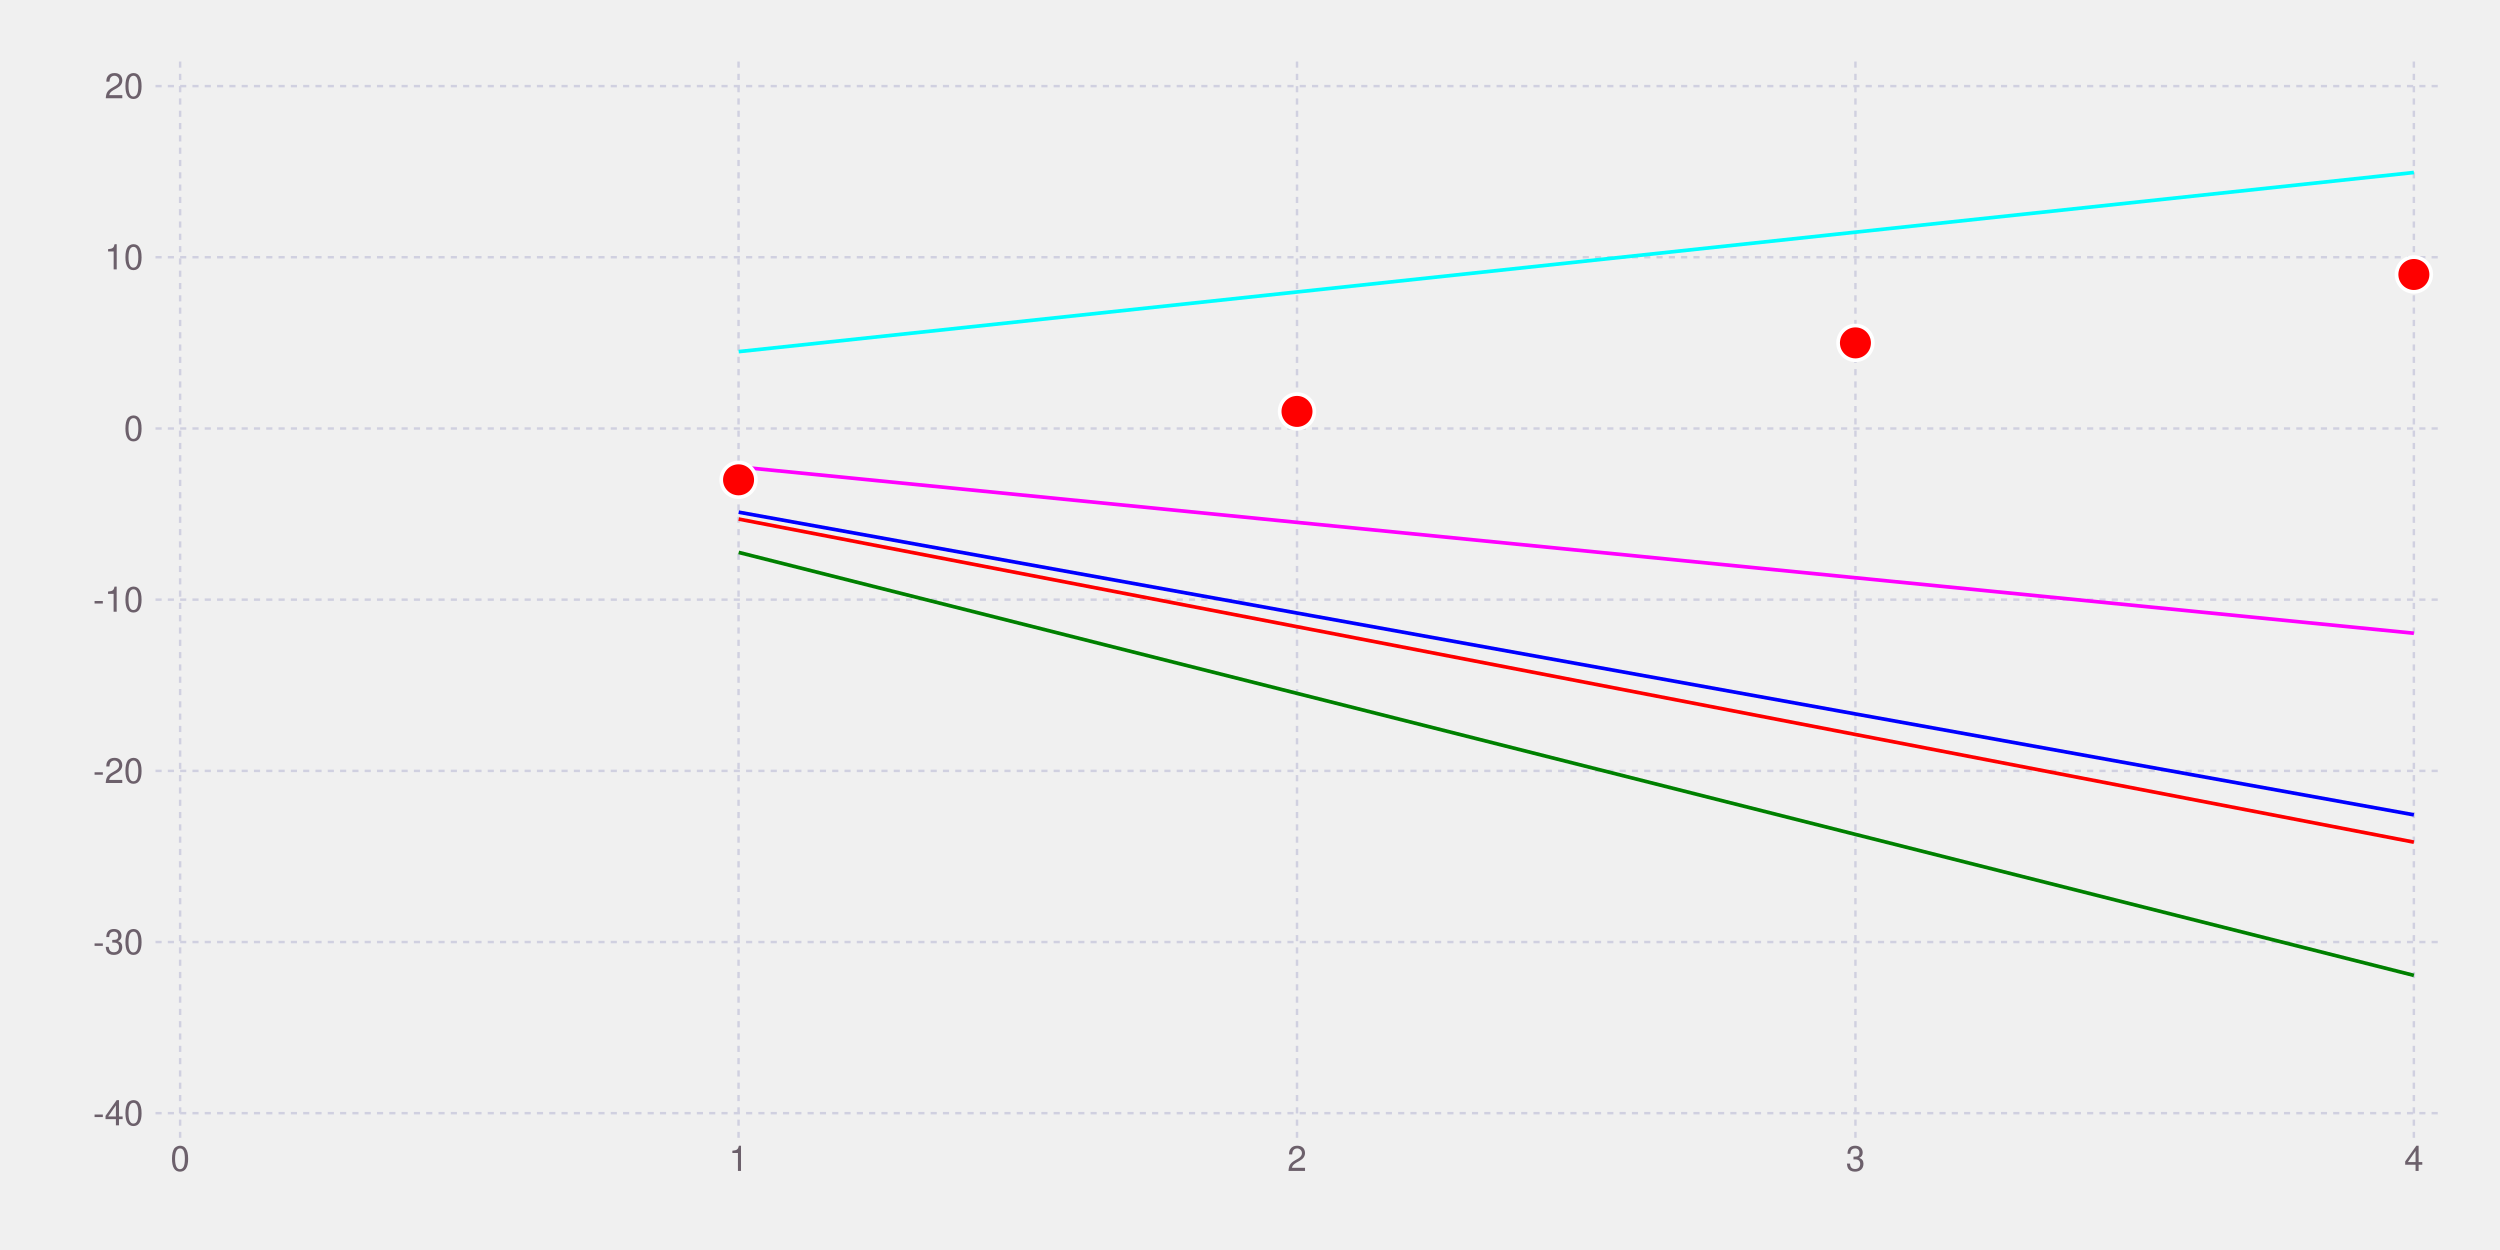
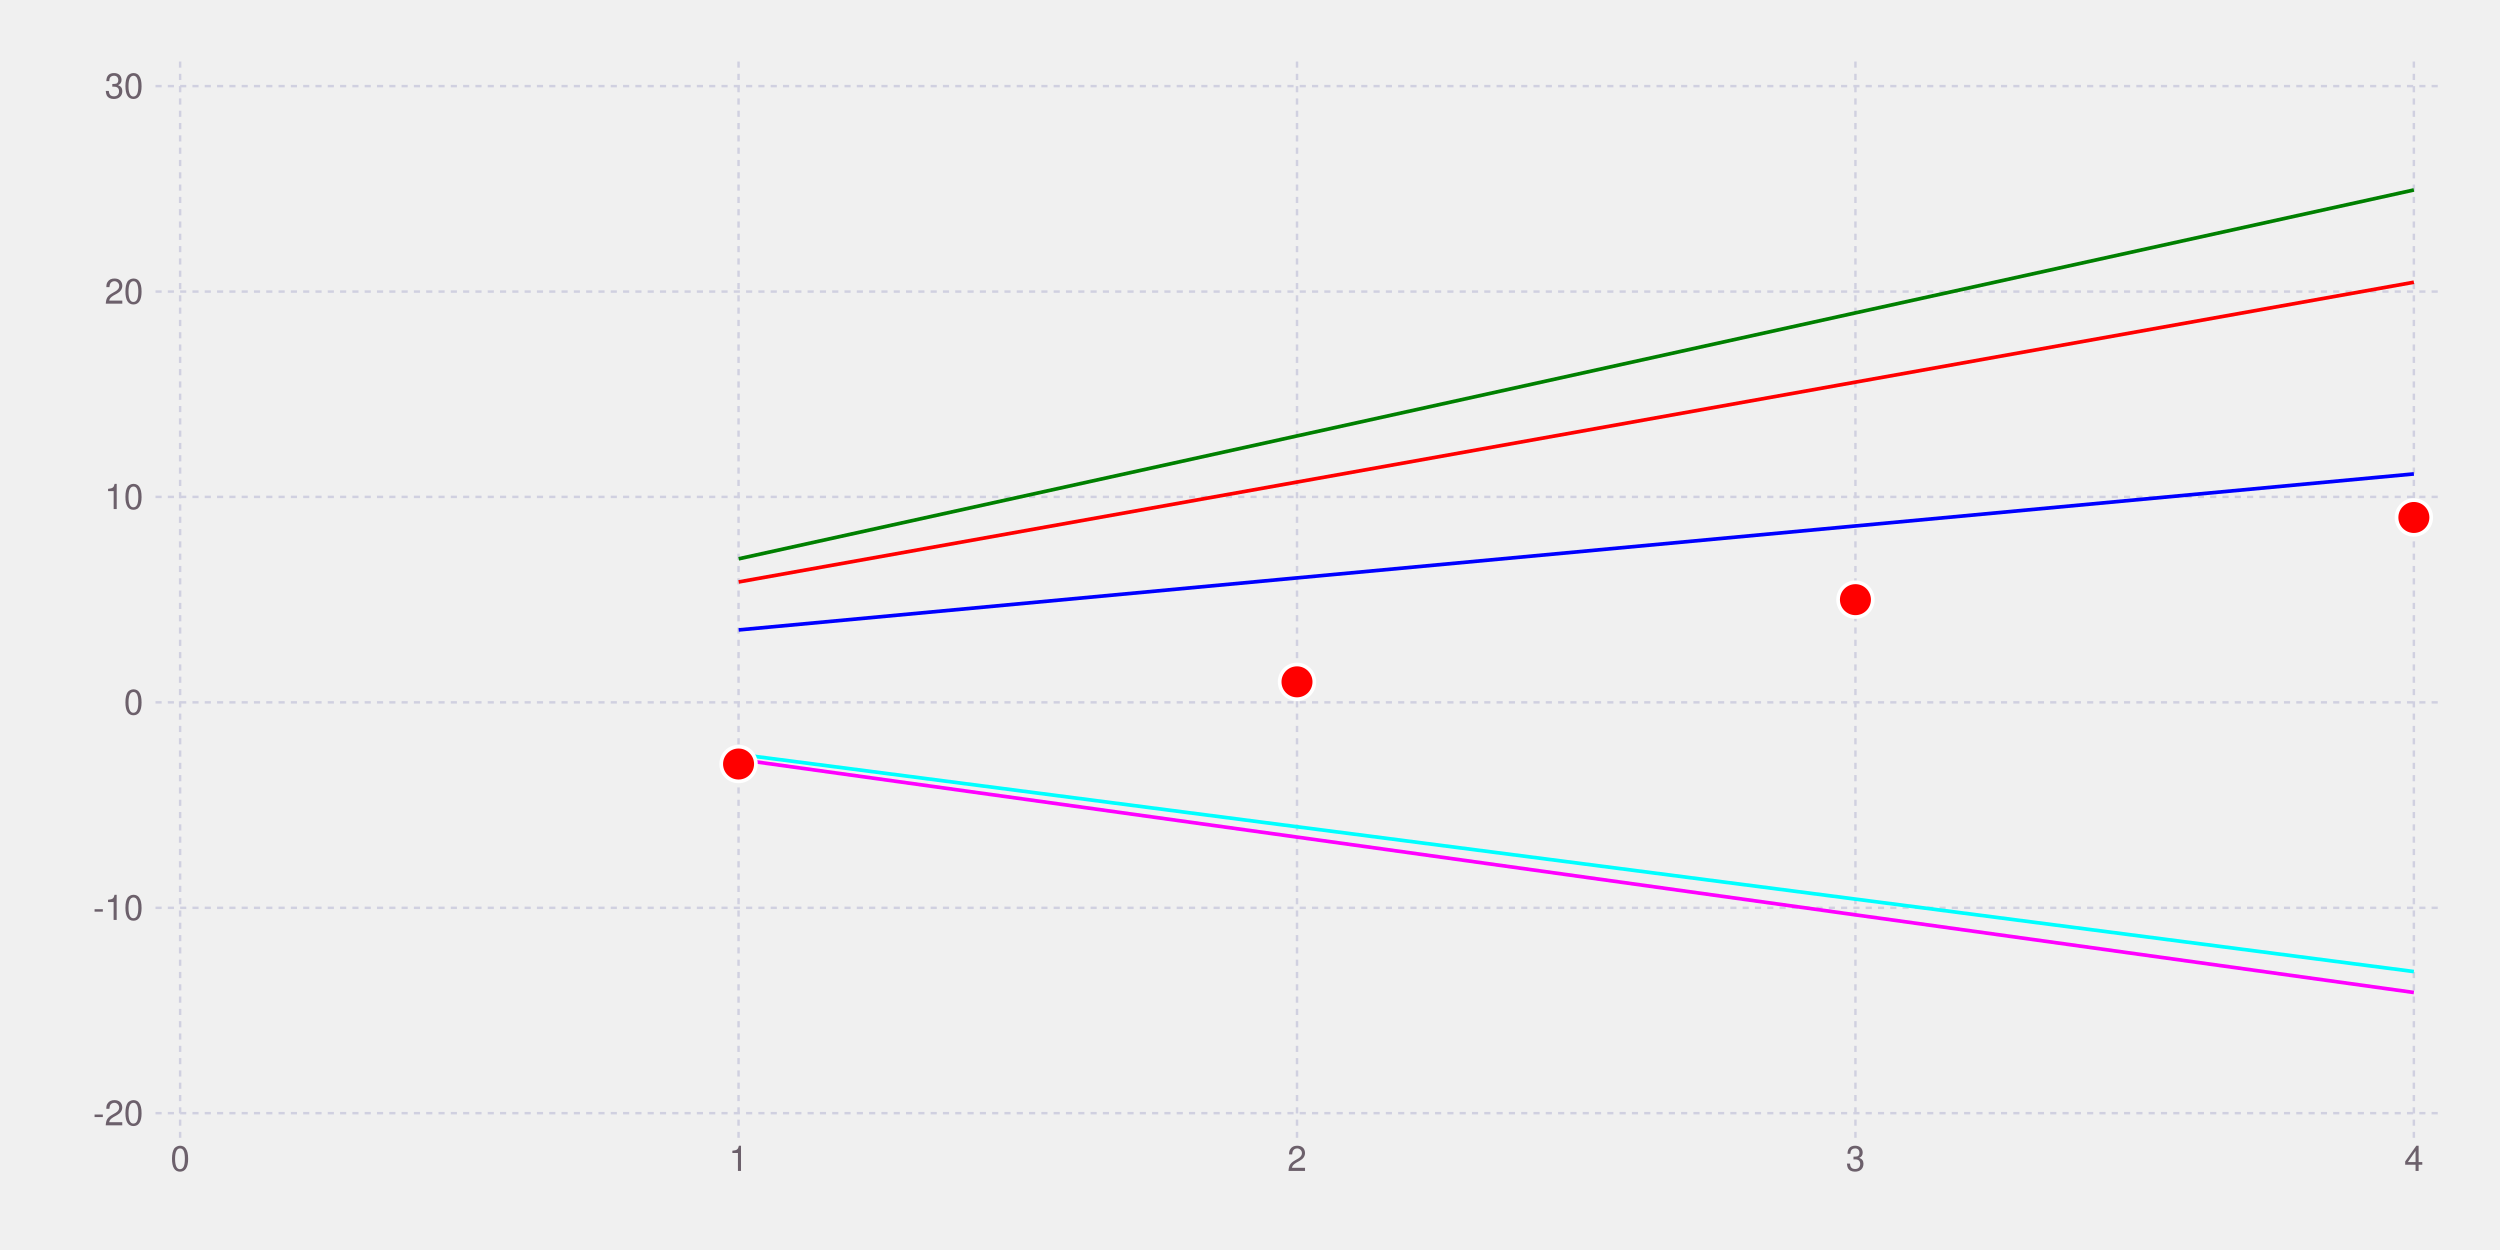
<svg xmlns="http://www.w3.org/2000/svg" version="1.2" width="203.2mm" height="101.6mm" viewBox="0 0 203.2 101.6" stroke="none" fill="#000000" stroke-width="0.3" font-size="3.88">
  <defs>
    <marker id="arrow" markerWidth="15" markerHeight="7" refX="5" refY="3.5" orient="auto" markerUnits="strokeWidth">
      <path d="M0,0 L15,3.5 L0,7 z" stroke="context-stroke" fill="context-stroke" />
    </marker>
  </defs>
-   <g class="plotroot xscalable yscalable" id="img-4c452c2d-1">
-     <g class="guide xlabels" font-size="2.82" font-family="'PT Sans Caption','Helvetica Neue','Helvetica',sans-serif" fill="#6C606B" id="img-4c452c2d-2">
+   <g class="plotroot xscalable yscalable" id="img-efeaec11-1">
+     <g class="guide xlabels" font-size="2.82" font-family="'PT Sans Caption','Helvetica Neue','Helvetica',sans-serif" fill="#6C606B" id="img-efeaec11-2">
      <g transform="translate(14.64,93.48)">
        <g class="primitive">
          <text text-anchor="middle" dy="0.6em">0</text>
        </g>
      </g>
      <g transform="translate(60.03,93.48)">
        <g class="primitive">
          <text text-anchor="middle" dy="0.6em">1</text>
        </g>
      </g>
      <g transform="translate(105.42,93.48)">
        <g class="primitive">
          <text text-anchor="middle" dy="0.6em">2</text>
        </g>
      </g>
      <g transform="translate(150.81,93.48)">
        <g class="primitive">
          <text text-anchor="middle" dy="0.6em">3</text>
        </g>
      </g>
      <g transform="translate(196.2,93.48)">
        <g class="primitive">
          <text text-anchor="middle" dy="0.6em">4</text>
        </g>
      </g>
    </g>
-     <g clip-path="url(#img-4c452c2d-3)">
-       <g id="img-4c452c2d-4">
-         <g pointer-events="visible" stroke-width="0.3" fill="#000000" fill-opacity="0.000" stroke="#000000" stroke-opacity="0.000" class="guide background" id="img-4c452c2d-5">
-           <g transform="translate(105.42,48.74)" id="img-4c452c2d-6">
+     <g clip-path="url(#img-efeaec11-3)">
+       <g id="img-efeaec11-4">
+         <g pointer-events="visible" stroke-width="0.3" fill="#000000" fill-opacity="0.000" stroke="#000000" stroke-opacity="0.000" class="guide background" id="img-efeaec11-5">
+           <g transform="translate(105.42,48.74)" id="img-efeaec11-6">
            <path d="M-92.78,-43.74 L92.78,-43.74 92.78,43.74 -92.78,43.74  z" class="primitive" />
          </g>
        </g>
-         <g class="guide ygridlines xfixed" stroke-dasharray="0.5,0.5" stroke-width="0.2" stroke="#D0D0E0" id="img-4c452c2d-7">
-           <g transform="translate(105.42,90.48)" id="img-4c452c2d-8">
-             <path fill="none" d="M-92.78,0 L92.78,0 " class="primitive" />
-           </g>
-           <g transform="translate(105.42,76.57)" id="img-4c452c2d-9">
-             <path fill="none" d="M-92.78,0 L92.78,0 " class="primitive" />
-           </g>
-           <g transform="translate(105.42,62.66)" id="img-4c452c2d-10">
-             <path fill="none" d="M-92.78,0 L92.78,0 " class="primitive" />
-           </g>
-           <g transform="translate(105.42,48.74)" id="img-4c452c2d-11">
-             <path fill="none" d="M-92.78,0 L92.78,0 " class="primitive" />
-           </g>
-           <g transform="translate(105.42,34.83)" id="img-4c452c2d-12">
-             <path fill="none" d="M-92.78,0 L92.78,0 " class="primitive" />
-           </g>
-           <g transform="translate(105.42,20.91)" id="img-4c452c2d-13">
-             <path fill="none" d="M-92.78,0 L92.78,0 " class="primitive" />
-           </g>
-           <g transform="translate(105.42,7)" id="img-4c452c2d-14">
-             <path fill="none" d="M-92.78,0 L92.78,0 " class="primitive" />
-           </g>
-         </g>
-         <g class="guide xgridlines yfixed" stroke-dasharray="0.5,0.5" stroke-width="0.2" stroke="#D0D0E0" id="img-4c452c2d-15">
-           <g transform="translate(14.64,48.74)" id="img-4c452c2d-16">
-             <path fill="none" d="M0,-43.74 L0,43.74 " class="primitive" />
-           </g>
-           <g transform="translate(60.03,48.74)" id="img-4c452c2d-17">
-             <path fill="none" d="M0,-43.74 L0,43.74 " class="primitive" />
-           </g>
-           <g transform="translate(105.42,48.74)" id="img-4c452c2d-18">
-             <path fill="none" d="M0,-43.74 L0,43.74 " class="primitive" />
-           </g>
-           <g transform="translate(150.81,48.74)" id="img-4c452c2d-19">
-             <path fill="none" d="M0,-43.74 L0,43.74 " class="primitive" />
-           </g>
-           <g transform="translate(196.2,48.74)" id="img-4c452c2d-20">
-             <path fill="none" d="M0,-43.74 L0,43.74 " class="primitive" />
-           </g>
-         </g>
-         <g class="plotpanel" id="img-4c452c2d-21">
-           <g stroke-width="0.3" fill="#000000" fill-opacity="0.000" class="geometry" id="img-4c452c2d-22">
-             <g class="color_RGB{N0f8}(1.0,0.0,1.0)" stroke-dasharray="none" stroke-opacity="1" stroke="#FF00FF" id="img-4c452c2d-23">
-               <g transform="translate(128.12,44.71)" id="img-4c452c2d-24">
-                 <path fill="none" d="M-68.08,-6.76 L-22.69,-2.25 22.69,2.25 68.08,6.76 " class="primitive" />
-               </g>
-             </g>
-           </g>
-           <g stroke-width="0.3" fill="#000000" fill-opacity="0.000" class="geometry" id="img-4c452c2d-25">
-             <g class="color_RGB{N0f8}(0.0,1.0,1.0)" stroke-dasharray="none" stroke-opacity="1" stroke="#00FFFF" id="img-4c452c2d-26">
-               <g transform="translate(128.12,21.3)" id="img-4c452c2d-27">
-                 <path fill="none" d="M-68.08,7.28 L-22.69,2.43 22.69,-2.43 68.08,-7.28 " class="primitive" />
-               </g>
-             </g>
-           </g>
-           <g stroke-width="0.3" fill="#000000" fill-opacity="0.000" class="geometry" id="img-4c452c2d-28">
-             <g class="color_RGB{N0f8}(0.0,0.502,0.0)" stroke-dasharray="none" stroke-opacity="1" stroke="#008000" id="img-4c452c2d-29">
-               <g transform="translate(128.12,62.09)" id="img-4c452c2d-30">
-                 <path fill="none" d="M-68.08,-17.19 L-22.69,-5.73 22.69,5.73 68.08,17.19 " class="primitive" />
-               </g>
-             </g>
-           </g>
-           <g stroke-width="0.3" fill="#000000" fill-opacity="0.000" class="geometry" id="img-4c452c2d-31">
-             <g class="color_RGB{N0f8}(0.0,0.0,1.0)" stroke-dasharray="none" stroke-opacity="1" stroke="#0000FF" id="img-4c452c2d-32">
-               <g transform="translate(128.12,53.93)" id="img-4c452c2d-33">
-                 <path fill="none" d="M-68.08,-12.3 L-22.69,-4.1 22.69,4.1 68.08,12.3 " class="primitive" />
-               </g>
-             </g>
-           </g>
-           <g stroke-width="0.3" fill="#000000" fill-opacity="0.000" class="geometry" id="img-4c452c2d-34">
-             <g class="color_RGB{N0f8}(1.0,0.0,0.0)" stroke-dasharray="none" stroke-opacity="1" stroke="#FF0000" id="img-4c452c2d-35">
-               <g transform="translate(128.12,55.32)" id="img-4c452c2d-36">
-                 <path fill="none" d="M-68.08,-13.13 L-22.69,-4.38 22.69,4.38 68.08,13.13 " class="primitive" />
-               </g>
-             </g>
-           </g>
-           <g class="geometry" stroke-width="0.3" id="img-4c452c2d-37">
-             <g class="color_RGBA{Float32}(1.0f0,0.0f0,0.0f0,1.0f0)" id="img-4c452c2d-38">
-               <g fill-opacity="1" stroke="#FFFFFF" fill="#FF0000" class="marker" id="img-4c452c2d-39">
-                 <g transform="translate(196.2,22.31)" id="img-4c452c2d-40">
-                   <circle cx="0" cy="0" r="1.41" class="primitive" />
-                 </g>
-               </g>
-               <g fill-opacity="0" ilabel="4RGBA{Float32}(1.0f0,0.0f0,0.0f0,1.0f0)" class="datatip" id="img-4c452c2d-41">
-                 <g transform="translate(196.2,22.31)" id="img-4c452c2d-42">
+         <g class="guide ygridlines xfixed" stroke-dasharray="0.5,0.5" stroke-width="0.2" stroke="#D0D0E0" id="img-efeaec11-7">
+           <g transform="translate(105.42,90.48)" id="img-efeaec11-8">
+             <path fill="none" d="M-92.78,0 L92.78,0 " class="primitive" />
+           </g>
+           <g transform="translate(105.42,73.79)" id="img-efeaec11-9">
+             <path fill="none" d="M-92.78,0 L92.78,0 " class="primitive" />
+           </g>
+           <g transform="translate(105.42,57.09)" id="img-efeaec11-10">
+             <path fill="none" d="M-92.78,0 L92.78,0 " class="primitive" />
+           </g>
+           <g transform="translate(105.42,40.39)" id="img-efeaec11-11">
+             <path fill="none" d="M-92.78,0 L92.78,0 " class="primitive" />
+           </g>
+           <g transform="translate(105.42,23.7)" id="img-efeaec11-12">
+             <path fill="none" d="M-92.78,0 L92.78,0 " class="primitive" />
+           </g>
+           <g transform="translate(105.42,7)" id="img-efeaec11-13">
+             <path fill="none" d="M-92.78,0 L92.78,0 " class="primitive" />
+           </g>
+         </g>
+         <g class="guide xgridlines yfixed" stroke-dasharray="0.5,0.5" stroke-width="0.2" stroke="#D0D0E0" id="img-efeaec11-14">
+           <g transform="translate(14.64,48.74)" id="img-efeaec11-15">
+             <path fill="none" d="M0,-43.74 L0,43.74 " class="primitive" />
+           </g>
+           <g transform="translate(60.03,48.74)" id="img-efeaec11-16">
+             <path fill="none" d="M0,-43.74 L0,43.74 " class="primitive" />
+           </g>
+           <g transform="translate(105.42,48.74)" id="img-efeaec11-17">
+             <path fill="none" d="M0,-43.74 L0,43.74 " class="primitive" />
+           </g>
+           <g transform="translate(150.81,48.74)" id="img-efeaec11-18">
+             <path fill="none" d="M0,-43.74 L0,43.74 " class="primitive" />
+           </g>
+           <g transform="translate(196.2,48.74)" id="img-efeaec11-19">
+             <path fill="none" d="M0,-43.74 L0,43.74 " class="primitive" />
+           </g>
+         </g>
+         <g class="plotpanel" id="img-efeaec11-20">
+           <g stroke-width="0.3" fill="#000000" fill-opacity="0.000" class="geometry" id="img-efeaec11-21">
+             <g class="color_RGB{N0f8}(1.0,0.0,1.0)" stroke-dasharray="none" stroke-opacity="1" stroke="#FF00FF" id="img-efeaec11-22">
+               <g transform="translate(128.12,71.2)" id="img-efeaec11-23">
+                 <path fill="none" d="M-68.08,-9.47 L-22.69,-3.16 22.69,3.16 68.08,9.47 " class="primitive" />
+               </g>
+             </g>
+           </g>
+           <g stroke-width="0.3" fill="#000000" fill-opacity="0.000" class="geometry" id="img-efeaec11-24">
+             <g class="color_RGB{N0f8}(0.0,1.0,1.0)" stroke-dasharray="none" stroke-opacity="1" stroke="#00FFFF" id="img-efeaec11-25">
+               <g transform="translate(128.12,70.14)" id="img-efeaec11-26">
+                 <path fill="none" d="M-68.08,-8.83 L-22.69,-2.94 22.69,2.94 68.08,8.83 " class="primitive" />
+               </g>
+             </g>
+           </g>
+           <g stroke-width="0.3" fill="#000000" fill-opacity="0.000" class="geometry" id="img-efeaec11-27">
+             <g class="color_RGB{N0f8}(0.0,0.502,0.0)" stroke-dasharray="none" stroke-opacity="1" stroke="#008000" id="img-efeaec11-28">
+               <g transform="translate(128.12,30.43)" id="img-efeaec11-29">
+                 <path fill="none" d="M-68.08,14.99 L-22.69,5 22.69,-5 68.08,-14.99 " class="primitive" />
+               </g>
+             </g>
+           </g>
+           <g stroke-width="0.3" fill="#000000" fill-opacity="0.000" class="geometry" id="img-efeaec11-30">
+             <g class="color_RGB{N0f8}(0.0,0.0,1.0)" stroke-dasharray="none" stroke-opacity="1" stroke="#0000FF" id="img-efeaec11-31">
+               <g transform="translate(128.12,44.86)" id="img-efeaec11-32">
+                 <path fill="none" d="M-68.08,6.34 L-22.69,2.11 22.69,-2.11 68.08,-6.34 " class="primitive" />
+               </g>
+             </g>
+           </g>
+           <g stroke-width="0.3" fill="#000000" fill-opacity="0.000" class="geometry" id="img-efeaec11-33">
+             <g class="color_RGB{N0f8}(1.0,0.0,0.0)" stroke-dasharray="none" stroke-opacity="1" stroke="#FF0000" id="img-efeaec11-34">
+               <g transform="translate(128.12,35.12)" id="img-efeaec11-35">
+                 <path fill="none" d="M-68.08,12.18 L-22.69,4.06 22.69,-4.06 68.08,-12.18 " class="primitive" />
+               </g>
+             </g>
+           </g>
+           <g class="geometry" stroke-width="0.3" id="img-efeaec11-36">
+             <g class="color_RGBA{Float32}(1.0f0,0.0f0,0.0f0,1.0f0)" id="img-efeaec11-37">
+               <g fill-opacity="1" stroke="#FFFFFF" fill="#FF0000" class="marker" id="img-efeaec11-38">
+                 <g transform="translate(196.2,42.06)" id="img-efeaec11-39">
+                   <circle cx="0" cy="0" r="1.41" class="primitive" />
+                 </g>
+               </g>
+               <g fill-opacity="0" ilabel="4RGBA{Float32}(1.0f0,0.0f0,0.0f0,1.0f0)" class="datatip" id="img-efeaec11-40">
+                 <g transform="translate(196.2,42.06)" id="img-efeaec11-41">
                  <g class="primitive">
                    <text dy="-0em">4.0,9.0</text>
                  </g>
                </g>
              </g>
            </g>
-             <g class="color_RGBA{Float32}(1.0f0,0.0f0,0.0f0,1.0f0)" id="img-4c452c2d-43">
-               <g fill-opacity="1" stroke="#FFFFFF" fill="#FF0000" class="marker" id="img-4c452c2d-44">
-                 <g transform="translate(150.81,27.87)" id="img-4c452c2d-45">
-                   <circle cx="0" cy="0" r="1.41" class="primitive" />
-                 </g>
-               </g>
-               <g fill-opacity="0" ilabel="3RGBA{Float32}(1.0f0,0.0f0,0.0f0,1.0f0)" class="datatip" id="img-4c452c2d-46">
-                 <g transform="translate(150.81,27.87)" id="img-4c452c2d-47">
+             <g class="color_RGBA{Float32}(1.0f0,0.0f0,0.0f0,1.0f0)" id="img-efeaec11-42">
+               <g fill-opacity="1" stroke="#FFFFFF" fill="#FF0000" class="marker" id="img-efeaec11-43">
+                 <g transform="translate(150.81,48.74)" id="img-efeaec11-44">
+                   <circle cx="0" cy="0" r="1.41" class="primitive" />
+                 </g>
+               </g>
+               <g fill-opacity="0" ilabel="3RGBA{Float32}(1.0f0,0.0f0,0.0f0,1.0f0)" class="datatip" id="img-efeaec11-45">
+                 <g transform="translate(150.81,48.74)" id="img-efeaec11-46">
                  <g class="primitive">
                    <text dy="-0em">3.0,5.0</text>
                  </g>
                </g>
              </g>
            </g>
-             <g class="color_RGBA{Float32}(1.0f0,0.0f0,0.0f0,1.0f0)" id="img-4c452c2d-48">
-               <g fill-opacity="1" stroke="#FFFFFF" fill="#FF0000" class="marker" id="img-4c452c2d-49">
-                 <g transform="translate(105.42,33.44)" id="img-4c452c2d-50">
-                   <circle cx="0" cy="0" r="1.41" class="primitive" />
-                 </g>
-               </g>
-               <g fill-opacity="0" ilabel="2RGBA{Float32}(1.0f0,0.0f0,0.0f0,1.0f0)" class="datatip" id="img-4c452c2d-51">
-                 <g transform="translate(105.42,33.44)" id="img-4c452c2d-52">
+             <g class="color_RGBA{Float32}(1.0f0,0.0f0,0.0f0,1.0f0)" id="img-efeaec11-47">
+               <g fill-opacity="1" stroke="#FFFFFF" fill="#FF0000" class="marker" id="img-efeaec11-48">
+                 <g transform="translate(105.42,55.42)" id="img-efeaec11-49">
+                   <circle cx="0" cy="0" r="1.41" class="primitive" />
+                 </g>
+               </g>
+               <g fill-opacity="0" ilabel="2RGBA{Float32}(1.0f0,0.0f0,0.0f0,1.0f0)" class="datatip" id="img-efeaec11-50">
+                 <g transform="translate(105.42,55.42)" id="img-efeaec11-51">
                  <g class="primitive">
                    <text dy="-0em">2.0,1.0</text>
                  </g>
                </g>
              </g>
            </g>
-             <g class="color_RGBA{Float32}(1.0f0,0.0f0,0.0f0,1.0f0)" id="img-4c452c2d-53">
-               <g fill-opacity="1" stroke="#FFFFFF" fill="#FF0000" class="marker" id="img-4c452c2d-54">
-                 <g transform="translate(60.03,39)" id="img-4c452c2d-55">
-                   <circle cx="0" cy="0" r="1.41" class="primitive" />
-                 </g>
-               </g>
-               <g fill-opacity="0" ilabel="1RGBA{Float32}(1.0f0,0.0f0,0.0f0,1.0f0)" class="datatip" id="img-4c452c2d-56">
-                 <g transform="translate(60.03,39)" id="img-4c452c2d-57">
+             <g class="color_RGBA{Float32}(1.0f0,0.0f0,0.0f0,1.0f0)" id="img-efeaec11-52">
+               <g fill-opacity="1" stroke="#FFFFFF" fill="#FF0000" class="marker" id="img-efeaec11-53">
+                 <g transform="translate(60.03,62.1)" id="img-efeaec11-54">
+                   <circle cx="0" cy="0" r="1.41" class="primitive" />
+                 </g>
+               </g>
+               <g fill-opacity="0" ilabel="1RGBA{Float32}(1.0f0,0.0f0,0.0f0,1.0f0)" class="datatip" id="img-efeaec11-55">
+                 <g transform="translate(60.03,62.1)" id="img-efeaec11-56">
                  <g class="primitive">
                    <text dy="-0em">1.0,-3.0</text>
                  </g>
                </g>
              </g>
            </g>
          </g>
        </g>
      </g>
    </g>
-     <g class="guide ylabels" font-size="2.82" font-family="'PT Sans Caption','Helvetica Neue','Helvetica',sans-serif" fill="#6C606B" id="img-4c452c2d-58">
-       <g transform="translate(11.64,90.48)" id="img-4c452c2d-59">
-         <g class="primitive">
-           <text text-anchor="end" dy="0.35em">-40</text>
-         </g>
-       </g>
-       <g transform="translate(11.64,76.57)" id="img-4c452c2d-60">
-         <g class="primitive">
-           <text text-anchor="end" dy="0.35em">-30</text>
-         </g>
-       </g>
-       <g transform="translate(11.64,62.66)" id="img-4c452c2d-61">
+     <g class="guide ylabels" font-size="2.82" font-family="'PT Sans Caption','Helvetica Neue','Helvetica',sans-serif" fill="#6C606B" id="img-efeaec11-57">
+       <g transform="translate(11.64,90.48)" id="img-efeaec11-58">
        <g class="primitive">
          <text text-anchor="end" dy="0.35em">-20</text>
        </g>
      </g>
-       <g transform="translate(11.64,48.74)" id="img-4c452c2d-62">
+       <g transform="translate(11.64,73.79)" id="img-efeaec11-59">
        <g class="primitive">
          <text text-anchor="end" dy="0.35em">-10</text>
        </g>
      </g>
-       <g transform="translate(11.64,34.83)" id="img-4c452c2d-63">
+       <g transform="translate(11.64,57.09)" id="img-efeaec11-60">
        <g class="primitive">
          <text text-anchor="end" dy="0.35em">0</text>
        </g>
      </g>
-       <g transform="translate(11.64,20.91)" id="img-4c452c2d-64">
+       <g transform="translate(11.64,40.39)" id="img-efeaec11-61">
        <g class="primitive">
          <text text-anchor="end" dy="0.35em">10</text>
        </g>
      </g>
-       <g transform="translate(11.64,7)" id="img-4c452c2d-65">
+       <g transform="translate(11.64,23.7)" id="img-efeaec11-62">
        <g class="primitive">
          <text text-anchor="end" dy="0.35em">20</text>
+         </g>
+       </g>
+       <g transform="translate(11.64,7)" id="img-efeaec11-63">
+         <g class="primitive">
+           <text text-anchor="end" dy="0.35em">30</text>
        </g>
      </g>
    </g>
  </g>
  <defs>
-     <clipPath id="img-4c452c2d-3">
+     <clipPath id="img-efeaec11-3">
      <path d="M12.64,5 L198.2,5 198.2,92.48 12.64,92.48 " />
    </clipPath>
  </defs>
</svg>
